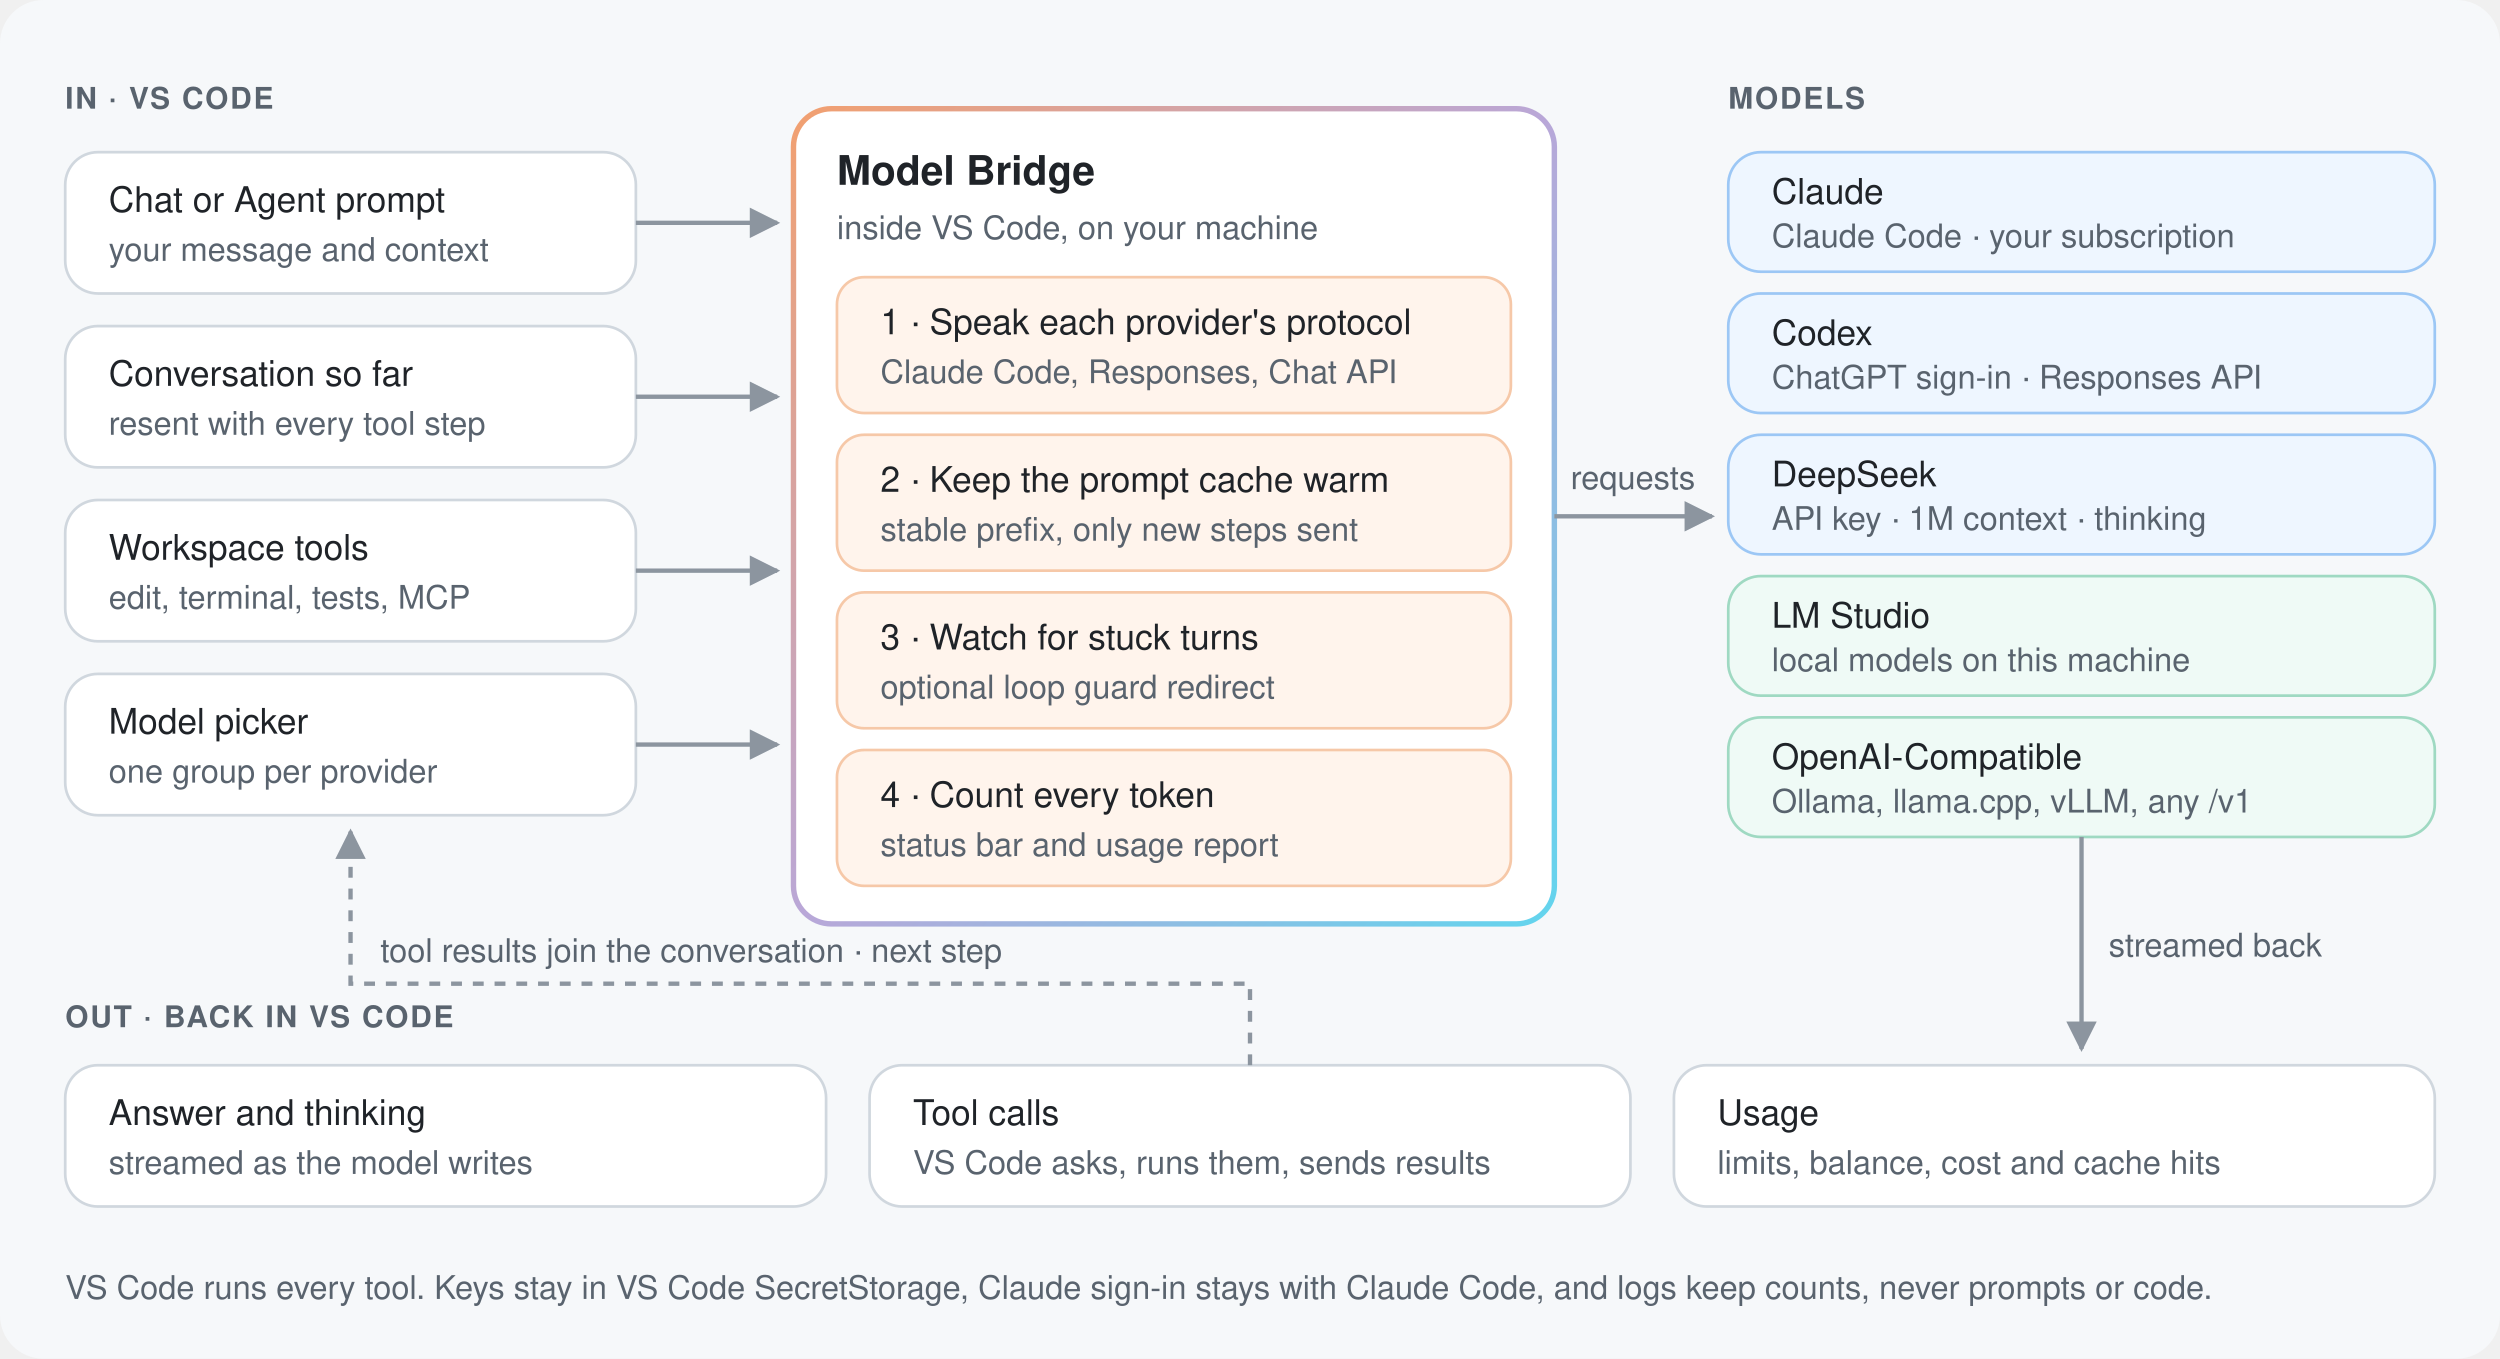
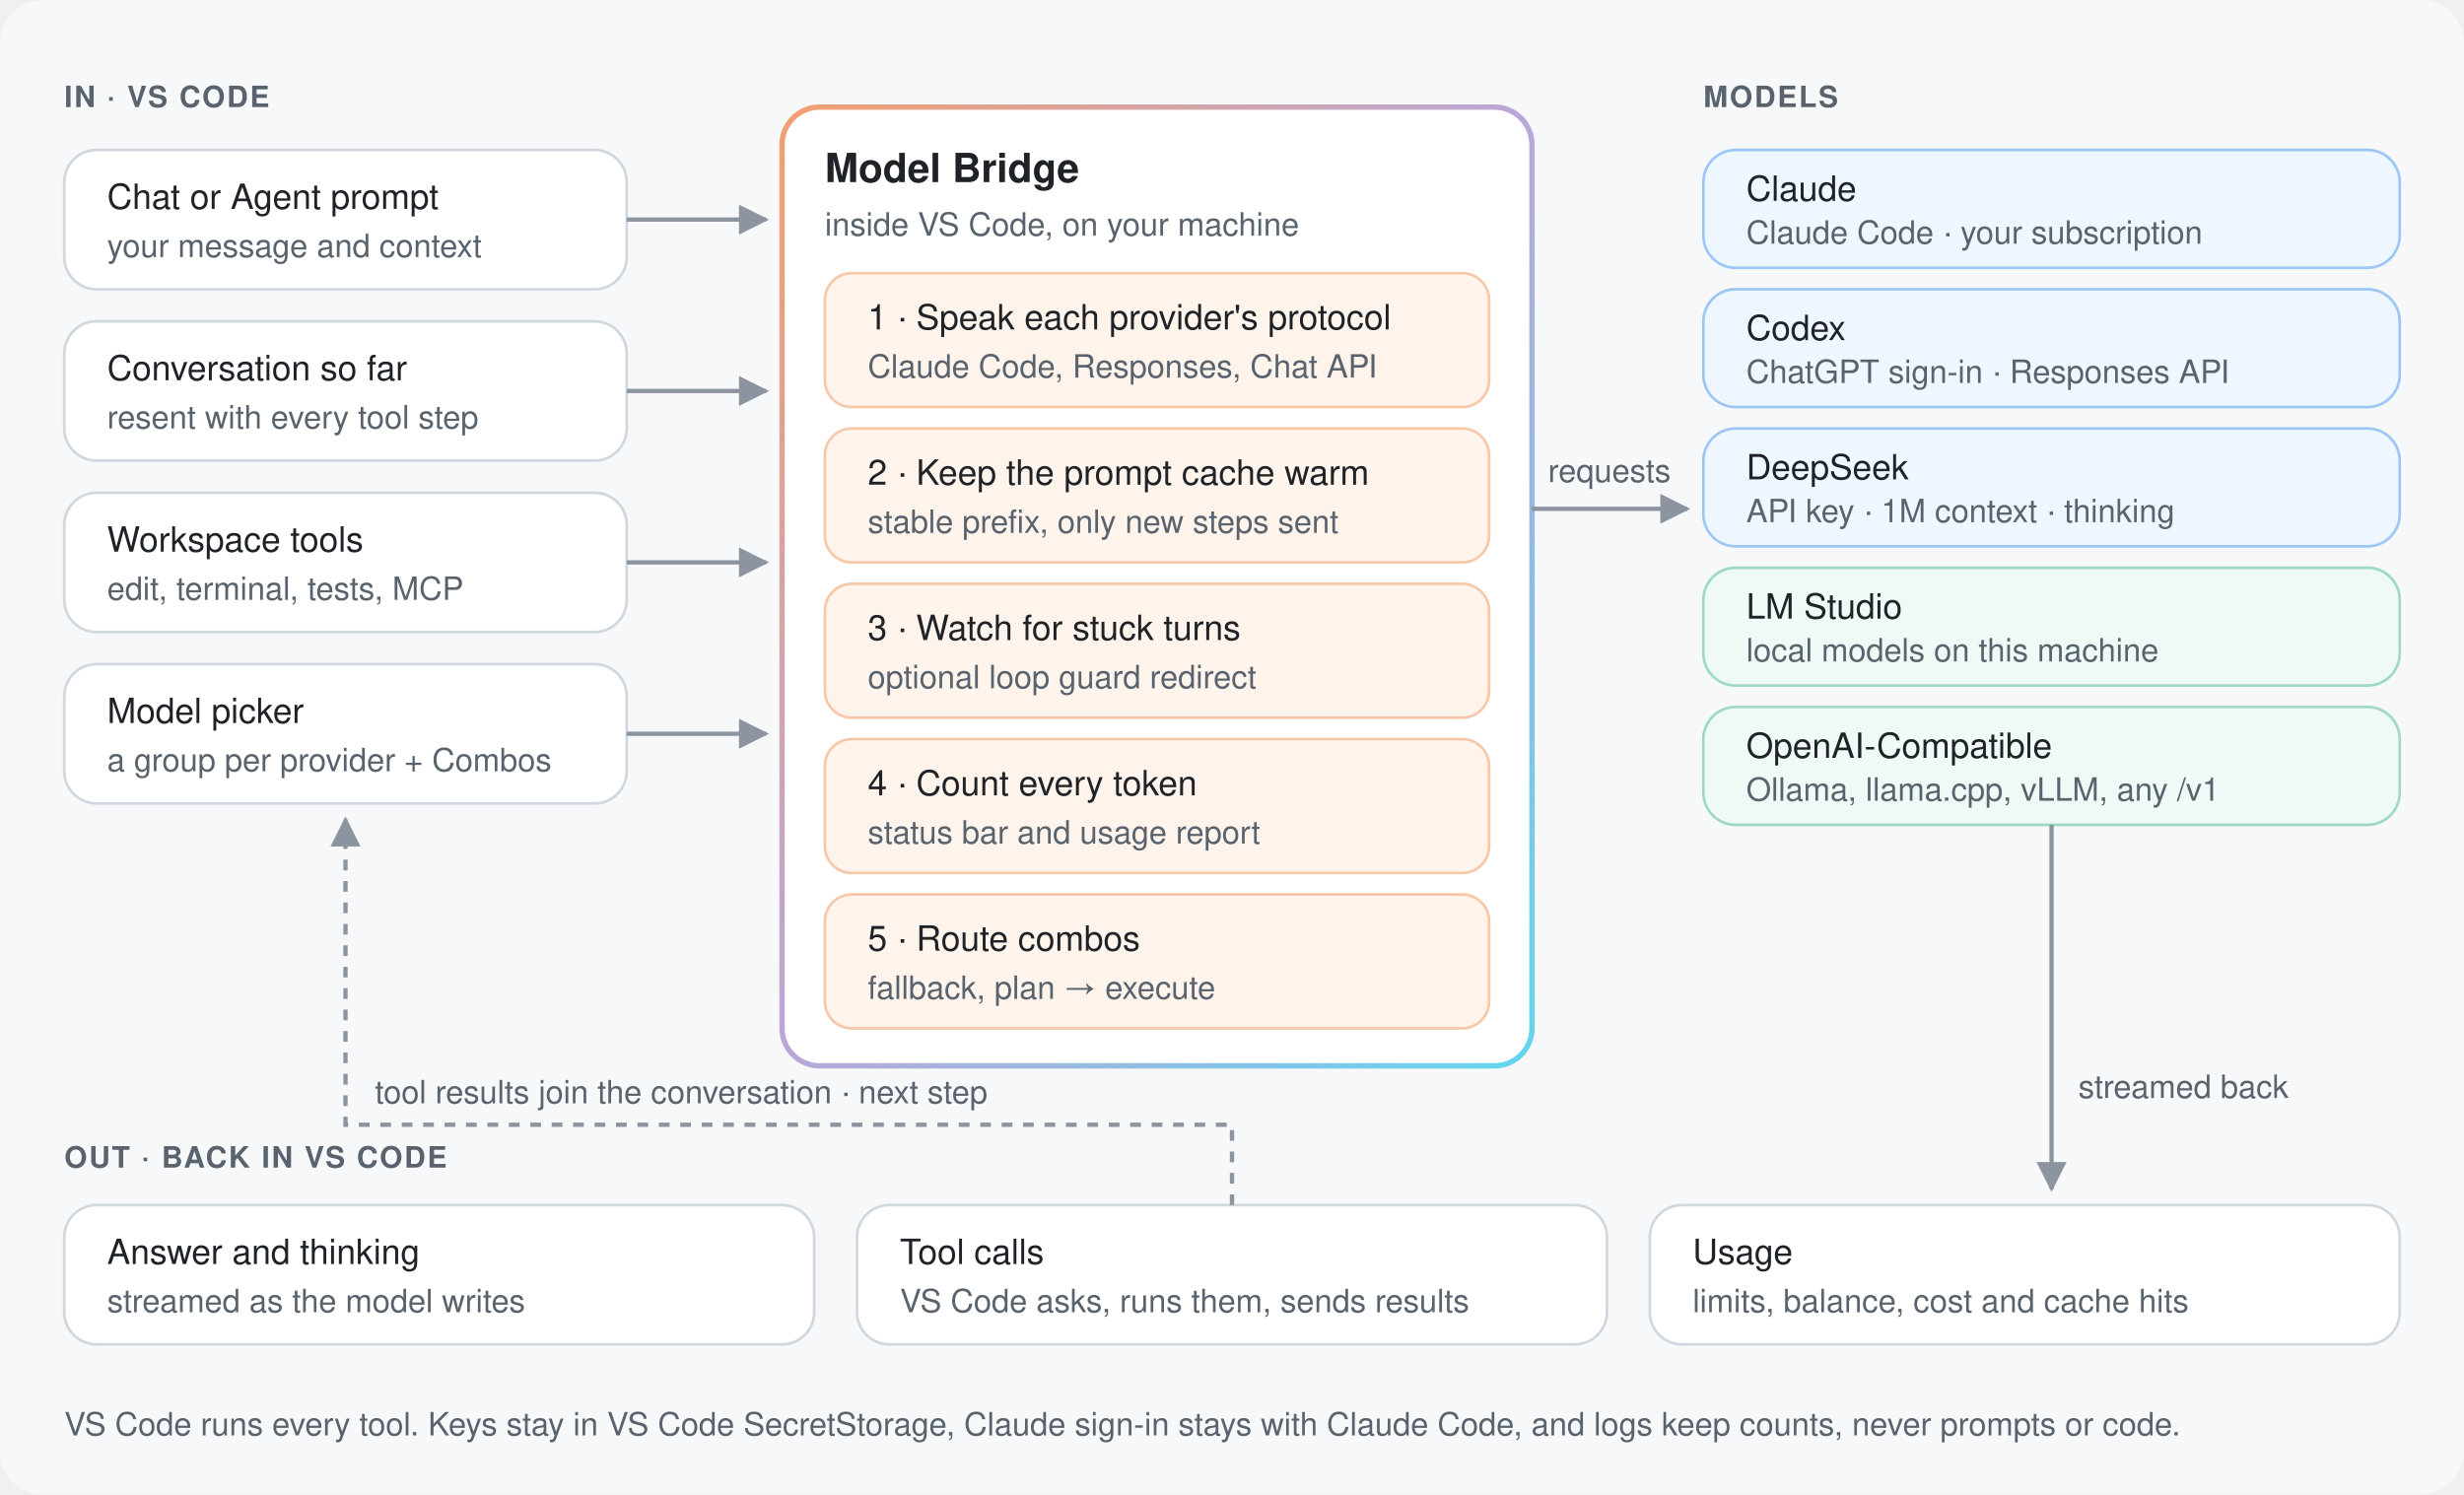
- <svg xmlns="http://www.w3.org/2000/svg" viewBox="0 0 920 500" width="920" height="500" role="img" aria-labelledby="title desc">
+ <svg xmlns="http://www.w3.org/2000/svg" viewBox="0 0 920 558" width="920" height="558" role="img" aria-labelledby="title desc">
  <defs>
    <style>
      .bg { fill: #f6f8fa; }
      .card { fill: #ffffff; stroke: #d0d7de; }
      .bridge { fill: #ffffff; stroke: url(#bridge); }
      .step { fill: #fff4ec; stroke: #f6c8a8; }
      .cloud { fill: #eef6ff; stroke: #9cc7f5; }
      .local { fill: #effaf6; stroke: #9fd9c2; }
      .title { fill: #1f2328; font: 600 15px -apple-system, BlinkMacSystemFont, "Segoe UI", Helvetica, Arial, sans-serif; }
      .text { fill: #1f2328; font: 500 13px -apple-system, BlinkMacSystemFont, "Segoe UI", Helvetica, Arial, sans-serif; }
      .note { fill: #59636e; font: 12px -apple-system, BlinkMacSystemFont, "Segoe UI", Helvetica, Arial, sans-serif; }
      .label { fill: #59636e; font: 600 11px -apple-system, BlinkMacSystemFont, "Segoe UI", Helvetica, Arial, sans-serif; letter-spacing: .06em; }
      .arrow { stroke: #8c959f; stroke-width: 1.6; fill: none; }
      .loop { stroke: #8c959f; stroke-width: 1.6; fill: none; stroke-dasharray: 4 4; }
      .head { fill: #8c959f; }
      @media (prefers-color-scheme: dark) {
        .bg { fill: #0d1117; }
        .card { fill: #161b22; stroke: #3d444d; }
        .bridge { fill: #161b22; }
        .step { fill: #2d1d14; stroke: #7a4a2c; }
        .cloud { fill: #0f2338; stroke: #2f5f91; }
        .local { fill: #0f2a22; stroke: #2c6e56; }
        .title, .text { fill: #e6edf3; }
        .note, .label { fill: #9198a1; }
        .arrow, .loop { stroke: #6e7681; }
        .head { fill: #6e7681; }
      }
    </style>
    <linearGradient id="bridge" x1="0" y1="0" x2="1" y2="1">
      <stop offset="0" stop-color="#f2a06f" />
      <stop offset=".5" stop-color="#b9a7d8" />
      <stop offset="1" stop-color="#62d5ee" />
    </linearGradient>
    <marker id="tip" viewBox="0 0 10 10" refX="9" refY="5" markerWidth="7" markerHeight="7" orient="auto-start-reverse">
      <path class="head" d="M0 0L10 5L0 10z" />
    </marker>
  </defs>
-   <rect class="bg" width="920" height="500" rx="16" />
+   <rect class="bg" width="920" height="558" rx="16" />
  <text class="label" x="24" y="40">IN · VS CODE</text>
  <rect class="card" x="24" y="56" width="210" height="52" rx="12" />
  <text class="text" x="40" y="78">Chat or Agent prompt</text>
  <text class="note" x="40" y="96">your message and context</text>
  <rect class="card" x="24" y="120" width="210" height="52" rx="12" />
  <text class="text" x="40" y="142">Conversation so far</text>
  <text class="note" x="40" y="160">resent with every tool step</text>
  <rect class="card" x="24" y="184" width="210" height="52" rx="12" />
  <text class="text" x="40" y="206">Workspace tools</text>
  <text class="note" x="40" y="224">edit, terminal, tests, MCP</text>
  <rect class="card" x="24" y="248" width="210" height="52" rx="12" />
  <text class="text" x="40" y="270">Model picker</text>
-   <text class="note" x="40" y="288">one group per provider</text>
+   <text class="note" x="40" y="288">a group per provider + Combos</text>
  <path class="arrow" d="M234 82H286" marker-end="url(#tip)" />
  <path class="arrow" d="M234 146H286" marker-end="url(#tip)" />
  <path class="arrow" d="M234 210H286" marker-end="url(#tip)" />
  <path class="arrow" d="M234 274H286" marker-end="url(#tip)" />
-   <rect class="bridge" x="292" y="40" width="280" height="300" rx="14" stroke-width="2" />
+   <rect class="bridge" x="292" y="40" width="280" height="358" rx="14" stroke-width="2" />
  <text class="title" x="308" y="68">Model Bridge</text>
  <text class="note" x="308" y="88">inside VS Code, on your machine</text>
  <rect class="step" x="308" y="102" width="248" height="50" rx="10" />
  <text class="text" x="324" y="123">1 · Speak each provider's protocol</text>
  <text class="note" x="324" y="141">Claude Code, Responses, Chat API</text>
  <rect class="step" x="308" y="160" width="248" height="50" rx="10" />
  <text class="text" x="324" y="181">2 · Keep the prompt cache warm</text>
  <text class="note" x="324" y="199">stable prefix, only new steps sent</text>
  <rect class="step" x="308" y="218" width="248" height="50" rx="10" />
  <text class="text" x="324" y="239">3 · Watch for stuck turns</text>
  <text class="note" x="324" y="257">optional loop guard redirect</text>
  <rect class="step" x="308" y="276" width="248" height="50" rx="10" />
  <text class="text" x="324" y="297">4 · Count every token</text>
  <text class="note" x="324" y="315">status bar and usage report</text>
+   <rect class="step" x="308" y="334" width="248" height="50" rx="10" />
+   <text class="text" x="324" y="355">5 · Route combos</text>
+   <text class="note" x="324" y="373">fallback, plan → execute</text>
  <path class="arrow" d="M572 190H630" marker-end="url(#tip)" />
  <text class="note" x="578" y="180">requests</text>
  <text class="label" x="636" y="40">MODELS</text>
  <rect class="cloud" x="636" y="56" width="260" height="44" rx="12" />
  <text class="text" x="652" y="75">Claude</text>
  <text class="note" x="652" y="91">Claude Code · your subscription</text>
  <rect class="cloud" x="636" y="108" width="260" height="44" rx="12" />
  <text class="text" x="652" y="127">Codex</text>
  <text class="note" x="652" y="143">ChatGPT sign-in · Responses API</text>
  <rect class="cloud" x="636" y="160" width="260" height="44" rx="12" />
  <text class="text" x="652" y="179">DeepSeek</text>
  <text class="note" x="652" y="195">API key · 1M context · thinking</text>
  <rect class="local" x="636" y="212" width="260" height="44" rx="12" />
  <text class="text" x="652" y="231">LM Studio</text>
  <text class="note" x="652" y="247">local models on this machine</text>
  <rect class="local" x="636" y="264" width="260" height="44" rx="12" />
  <text class="text" x="652" y="283">OpenAI-Compatible</text>
  <text class="note" x="652" y="299">Ollama, llama.cpp, vLLM, any /v1</text>
-   <path class="arrow" d="M766 308V386" marker-end="url(#tip)" />
-   <text class="note" x="776" y="352">streamed back</text>
-   <text class="label" x="24" y="378">OUT · BACK IN VS CODE</text>
-   <rect class="card" x="24" y="392" width="280" height="52" rx="12" />
-   <text class="text" x="40" y="414">Answer and thinking</text>
-   <text class="note" x="40" y="432">streamed as the model writes</text>
-   <rect class="card" x="320" y="392" width="280" height="52" rx="12" />
-   <text class="text" x="336" y="414">Tool calls</text>
-   <text class="note" x="336" y="432">VS Code asks, runs them, sends results</text>
-   <rect class="card" x="616" y="392" width="280" height="52" rx="12" />
-   <text class="text" x="632" y="414">Usage</text>
-   <text class="note" x="632" y="432">limits, balance, cost and cache hits</text>
-   <path class="loop" d="M460 392V362H129V306" marker-end="url(#tip)" />
-   <text class="note" x="140" y="354">tool results join the conversation · next step</text>
-   <text class="note" x="24" y="478">VS Code runs every tool. Keys stay in VS Code SecretStorage, Claude sign-in stays with Claude Code, and logs keep counts, never prompts or code.</text>
+   <path class="arrow" d="M766 308V444" marker-end="url(#tip)" />
+   <text class="note" x="776" y="410">streamed back</text>
+   <text class="label" x="24" y="436">OUT · BACK IN VS CODE</text>
+   <rect class="card" x="24" y="450" width="280" height="52" rx="12" />
+   <text class="text" x="40" y="472">Answer and thinking</text>
+   <text class="note" x="40" y="490">streamed as the model writes</text>
+   <rect class="card" x="320" y="450" width="280" height="52" rx="12" />
+   <text class="text" x="336" y="472">Tool calls</text>
+   <text class="note" x="336" y="490">VS Code asks, runs them, sends results</text>
+   <rect class="card" x="616" y="450" width="280" height="52" rx="12" />
+   <text class="text" x="632" y="472">Usage</text>
+   <text class="note" x="632" y="490">limits, balance, cost and cache hits</text>
+   <path class="loop" d="M460 450V420H129V306" marker-end="url(#tip)" />
+   <text class="note" x="140" y="412">tool results join the conversation · next step</text>
+   <text class="note" x="24" y="536">VS Code runs every tool. Keys stay in VS Code SecretStorage, Claude sign-in stays with Claude Code, and logs keep counts, never prompts or code.</text>
</svg>
